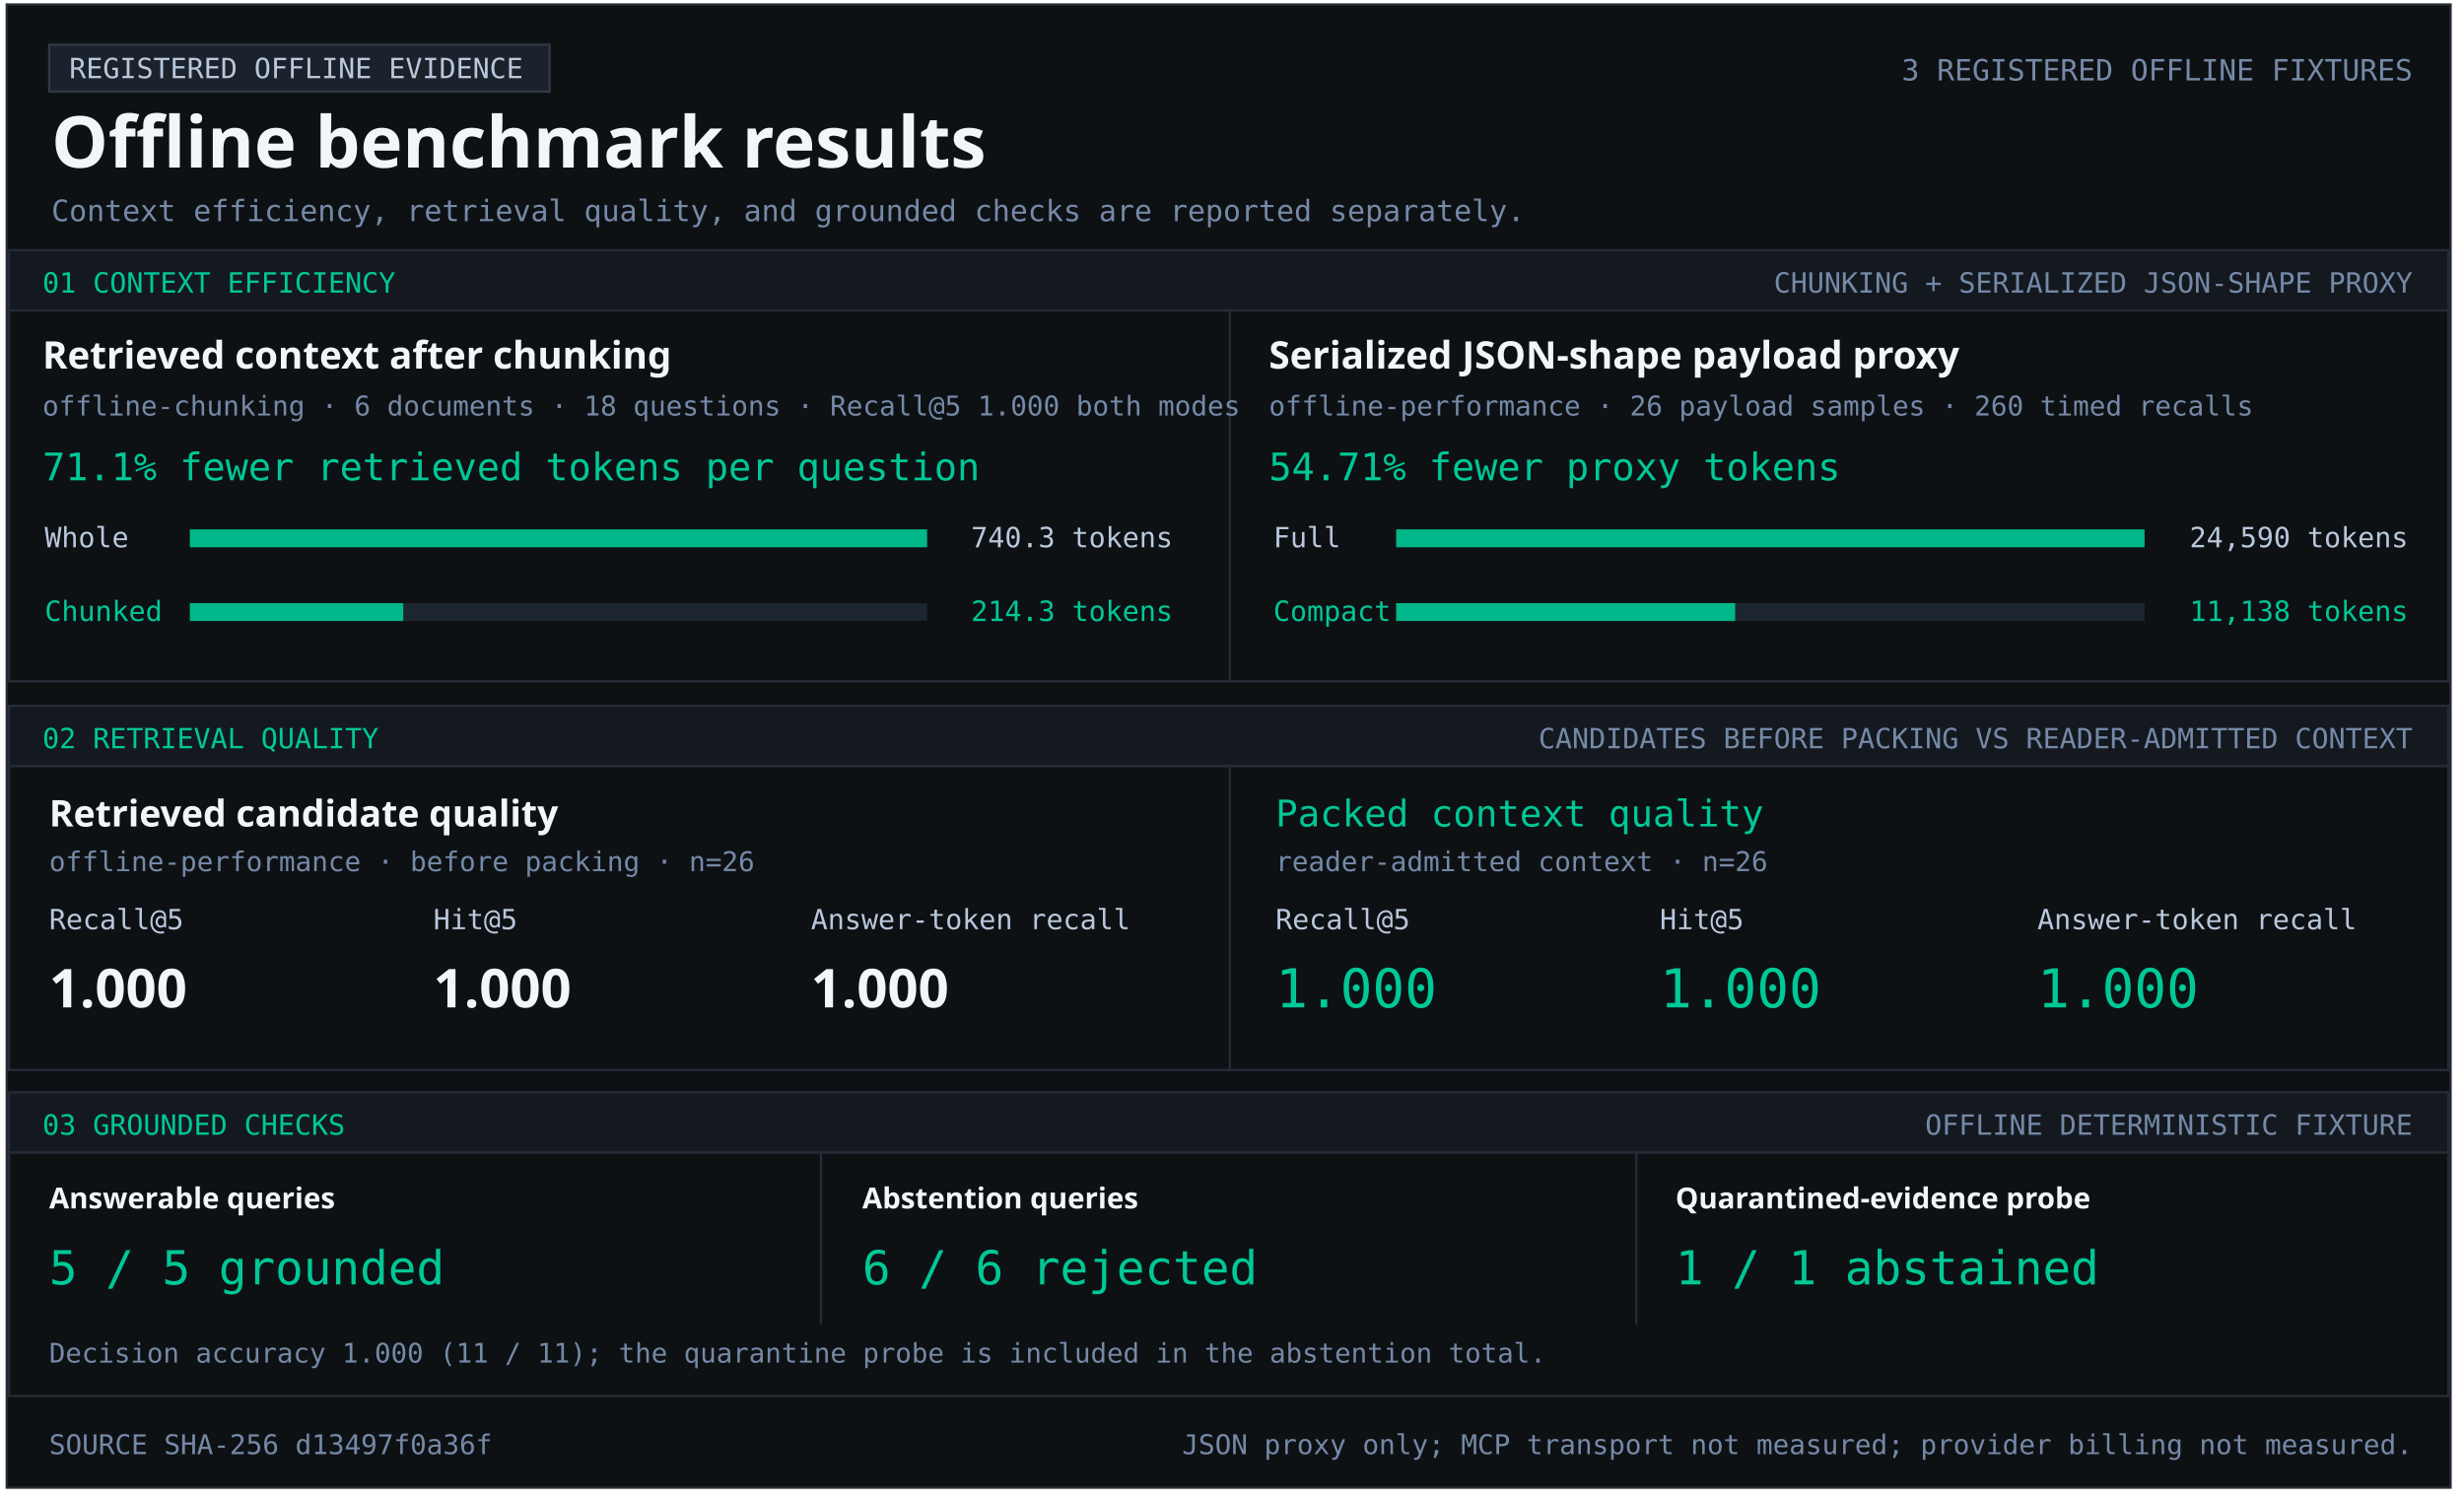
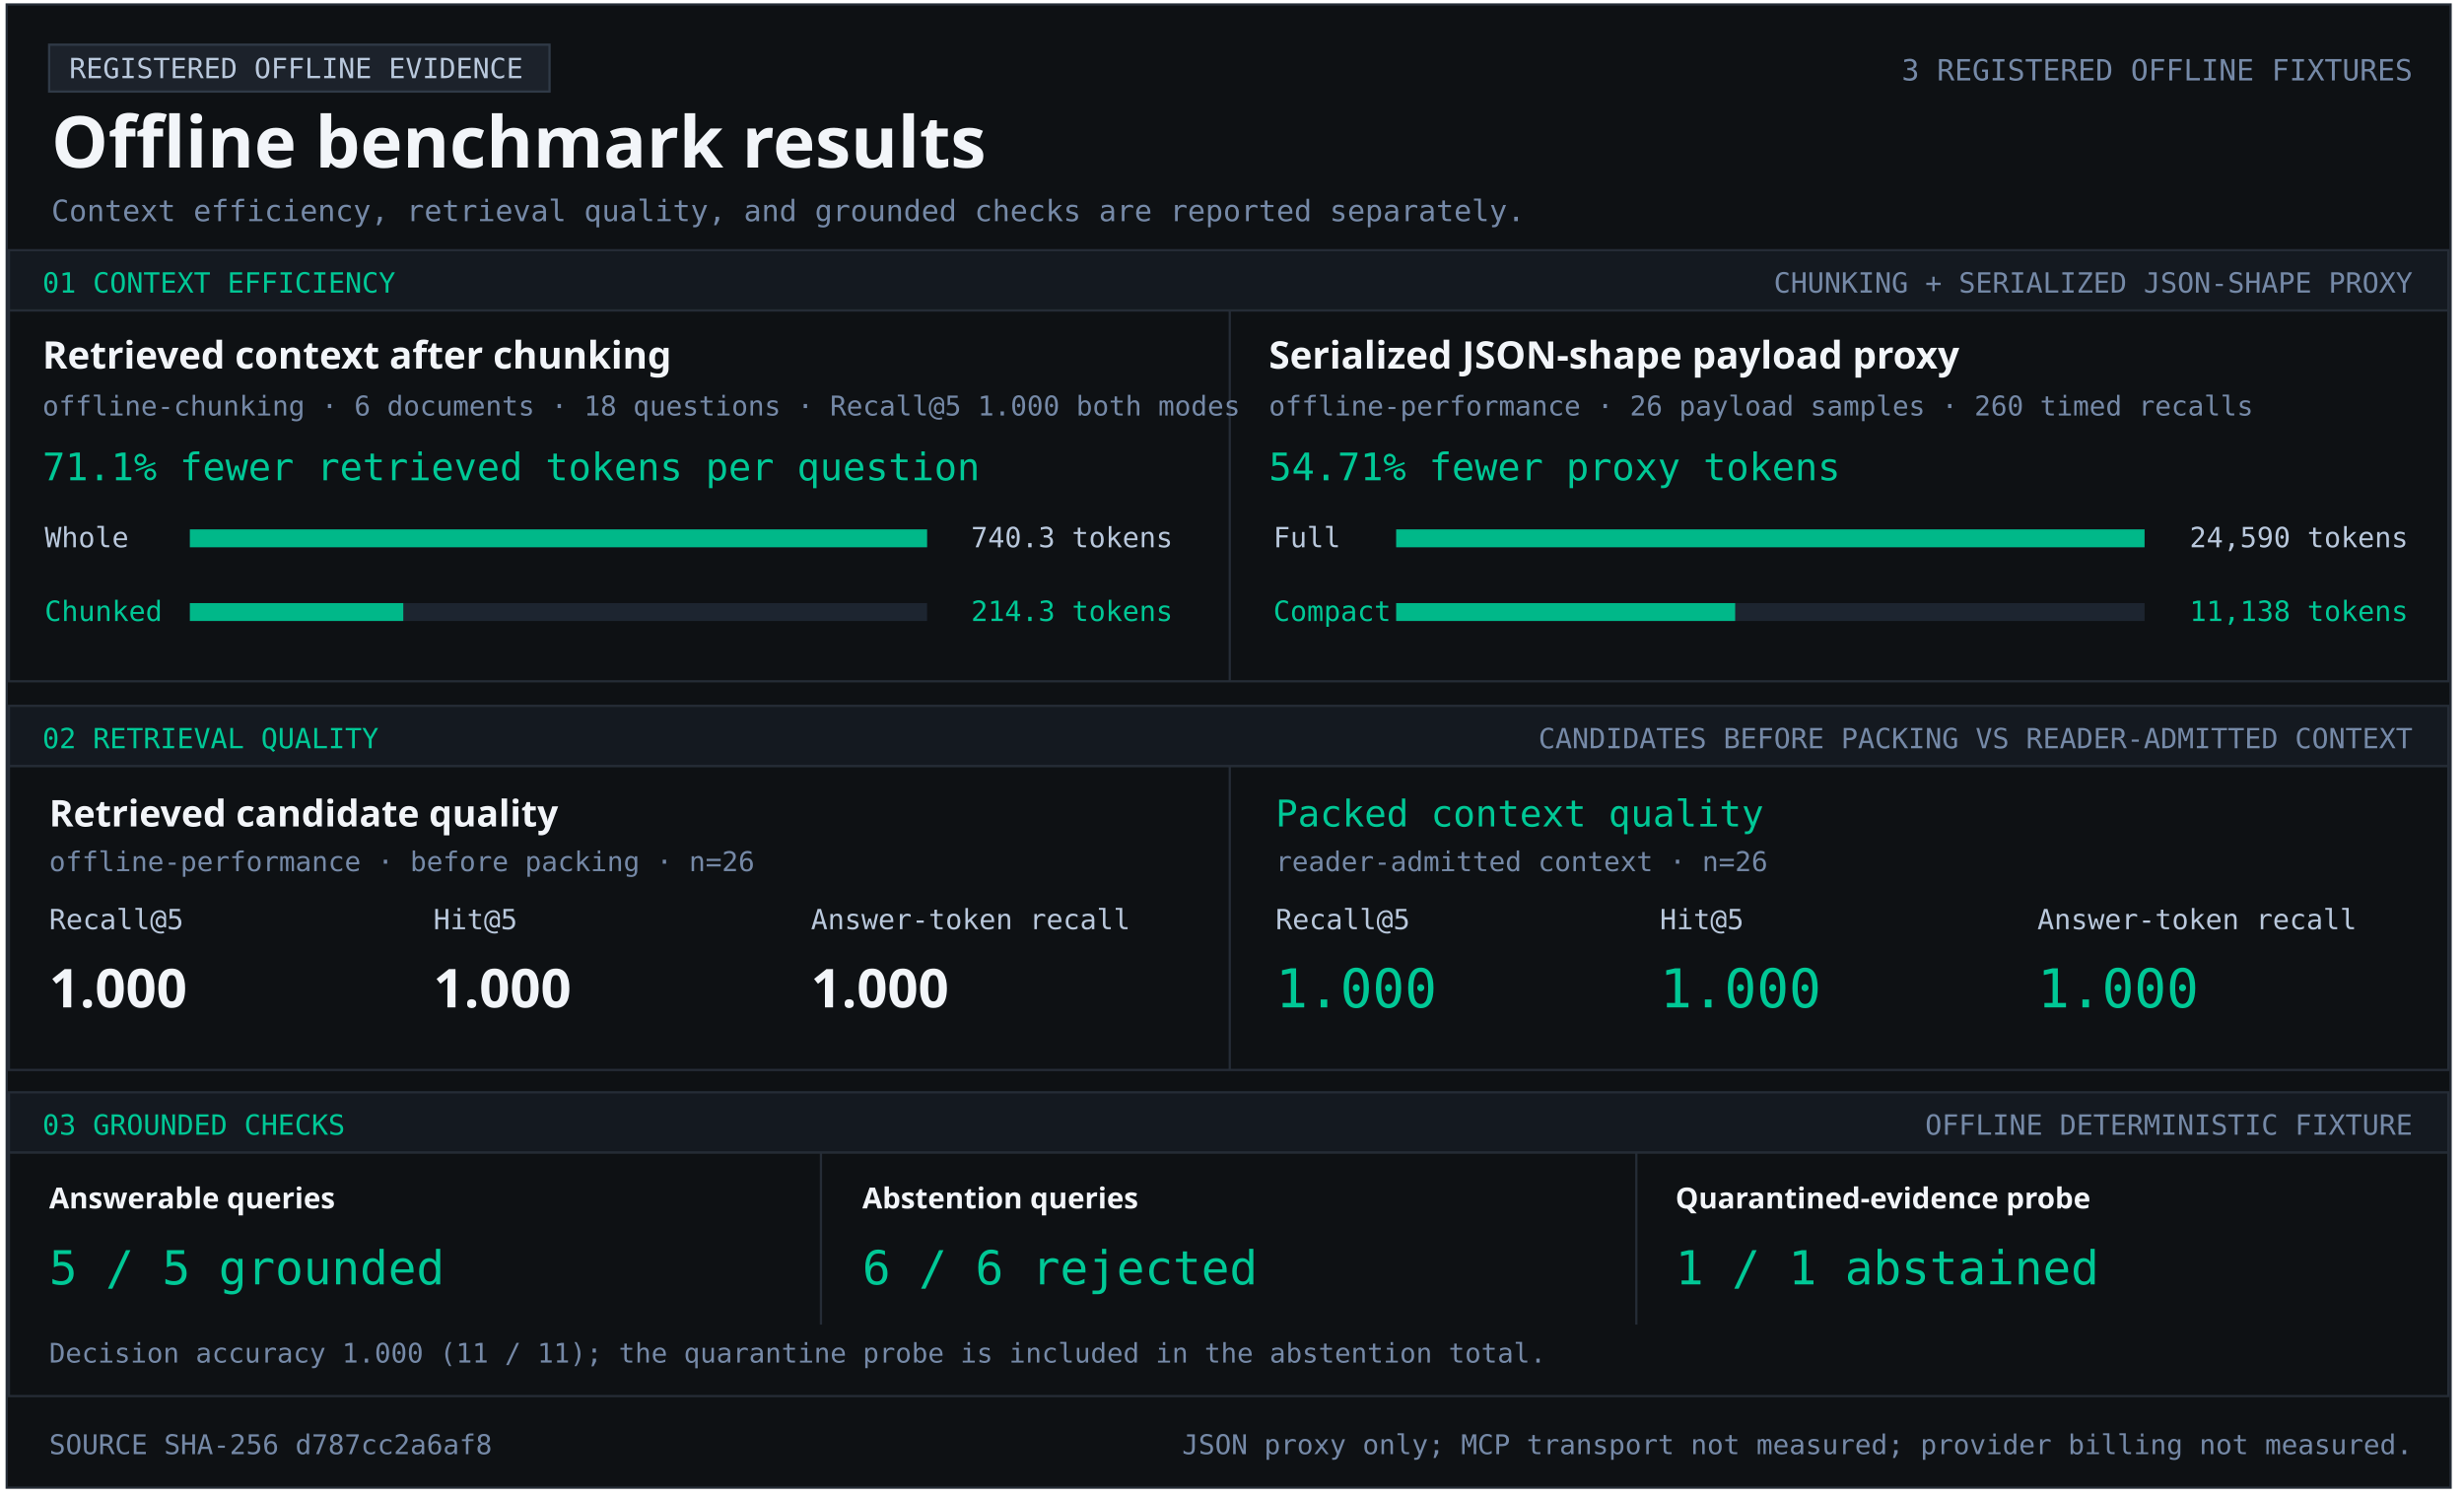
<svg xmlns="http://www.w3.org/2000/svg" width="1103" height="670" viewBox="0 0 1103 670" role="img" aria-labelledby="title desc">
  <style>text{font-family:Consolas,monospace;fill:#b9c8dc} .heading{font-family:Segoe UI,sans-serif;font-weight:700;fill:#f2f5f9} .green{fill:#00c896}.muted{fill:#7589a7}</style>
  <rect x="3" y="2" width="1094" height="664" fill="#0e1114" stroke="#252c36" />
  <rect x="22" y="20" width="224" height="21" fill="#1c222b" stroke="#303a47" />
  <text x="31" y="35" font-size="12.5" text-anchor="start">REGISTERED OFFLINE EVIDENCE</text>
  <text x="23" y="75" font-size="32" class="heading" text-anchor="start">Offline benchmark results</text>
  <text x="1080" y="36" font-size="13.1" class="muted" text-anchor="end">3 REGISTERED OFFLINE FIXTURES</text>
  <text x="23" y="99" font-size="13.2" class="muted" text-anchor="start">Context efficiency, retrieval quality, and grounded checks are reported separately.</text>
  <rect x="4" y="112" width="1092" height="27" fill="#141920" stroke="#252c36" />
  <text x="19" y="131" font-size="12.5" class="green" text-anchor="start">01  CONTEXT EFFICIENCY</text>
  <text x="1080" y="131" font-size="12.5" class="muted" text-anchor="end">CHUNKING + SERIALIZED JSON-SHAPE PROXY</text>
  <rect x="4" y="139" width="1092" height="166" fill="#0e1114" stroke="#252c36" />
  <rect x="550" y="139" width="1" height="166" fill="#252c36" />
  <text x="19" y="165" font-size="17" class="heading" text-anchor="start">Retrieved context after chunking</text>
  <text x="19" y="186" font-size="12.2" class="muted" text-anchor="start">offline-chunking · 6 documents · 18 questions · Recall@5 1.000 both modes</text>
  <text x="19" y="215" font-size="17" class="green" text-anchor="start">71.1% fewer retrieved tokens per question</text>
  <text x="20" y="245" font-size="12.5" text-anchor="start">Whole</text>
  <rect x="85" y="237" width="330" height="8" fill="#1d2530" />
  <rect x="85" y="237" width="330.00" height="8" fill="#00b889" />
  <text x="525" y="245" font-size="12.5" text-anchor="end">740.3 tokens</text>
  <text x="20" y="278" font-size="12.5" class="green" text-anchor="start">Chunked</text>
  <rect x="85" y="270" width="330" height="8" fill="#1d2530" />
  <rect x="85" y="270" width="95.53" height="8" fill="#00b889" />
  <text x="525" y="278" font-size="12.5" class="green" text-anchor="end">214.3 tokens</text>
  <text x="568" y="165" font-size="17" class="heading" text-anchor="start">Serialized JSON-shape payload proxy</text>
  <text x="568" y="186" font-size="12.2" class="muted" text-anchor="start">offline-performance · 26 payload samples · 260 timed recalls</text>
  <text x="568" y="215" font-size="17" class="green" text-anchor="start">54.71% fewer proxy tokens</text>
  <text x="570" y="245" font-size="12.5" text-anchor="start">Full</text>
  <rect x="625" y="237" width="335" height="8" fill="#1d2530" />
  <rect x="625" y="237" width="335.00" height="8" fill="#00b889" />
  <text x="1078" y="245" font-size="12.5" text-anchor="end">24,590 tokens</text>
  <text x="570" y="278" font-size="12.5" class="green" text-anchor="start">Compact</text>
  <rect x="625" y="270" width="335" height="8" fill="#1d2530" />
  <rect x="625" y="270" width="151.74" height="8" fill="#00b889" />
  <text x="1078" y="278" font-size="12.5" class="green" text-anchor="end">11,138 tokens</text>
  <rect x="4" y="316" width="1092" height="27" fill="#141920" stroke="#252c36" />
  <text x="19" y="335" font-size="12.5" class="green" text-anchor="start">02  RETRIEVAL QUALITY</text>
  <text x="1080" y="335" font-size="12.5" class="muted" text-anchor="end">CANDIDATES BEFORE PACKING VS READER-ADMITTED CONTEXT</text>
  <rect x="4" y="343" width="1092" height="136" fill="#0e1114" stroke="#252c36" />
  <rect x="550" y="343" width="1" height="136" fill="#252c36" />
  <text x="22" y="370" font-size="16.5" class="heading" text-anchor="start">Retrieved candidate quality</text>
  <text x="22" y="390" font-size="12.2" class="muted" text-anchor="start">offline-performance · before packing · n=26</text>
  <text x="22" y="416" font-size="12.5" text-anchor="start">Recall@5</text>
  <text x="194" y="416" font-size="12.5" text-anchor="start">Hit@5</text>
  <text x="363" y="416" font-size="12.5" text-anchor="start">Answer-token recall</text>
  <text x="22" y="451" font-size="24" class="heading" text-anchor="start">1.000</text>
  <text x="194" y="451" font-size="24" class="heading" text-anchor="start">1.000</text>
  <text x="363" y="451" font-size="24" class="heading" text-anchor="start">1.000</text>
  <text x="571" y="370" font-size="16.5" class="green" text-anchor="start">Packed context quality</text>
  <text x="571" y="390" font-size="12.2" class="muted" text-anchor="start">reader-admitted context · n=26</text>
  <text x="571" y="416" font-size="12.5" text-anchor="start">Recall@5</text>
  <text x="743" y="416" font-size="12.5" text-anchor="start">Hit@5</text>
  <text x="912" y="416" font-size="12.5" text-anchor="start">Answer-token recall</text>
  <text x="571" y="451" font-size="24" class="green" text-anchor="start">1.000</text>
  <text x="743" y="451" font-size="24" class="green" text-anchor="start">1.000</text>
  <text x="912" y="451" font-size="24" class="green" text-anchor="start">1.000</text>
  <rect x="4" y="489" width="1092" height="27" fill="#141920" stroke="#252c36" />
  <text x="19" y="508" font-size="12.5" class="green" text-anchor="start">03  GROUNDED CHECKS</text>
  <text x="1080" y="508" font-size="12.5" class="muted" text-anchor="end">OFFLINE DETERMINISTIC FIXTURE</text>
  <rect x="4" y="516" width="1092" height="109" fill="#0e1114" stroke="#252c36" />
  <rect x="367" y="516" width="1" height="77" fill="#252c36" />
  <rect x="732" y="516" width="1" height="77" fill="#252c36" />
  <text x="22" y="541" font-size="13" class="heading" text-anchor="start">Answerable queries</text>
  <text x="22" y="575" font-size="21" class="green" text-anchor="start">5 / 5 grounded</text>
  <text x="386" y="541" font-size="13" class="heading" text-anchor="start">Abstention queries</text>
  <text x="386" y="575" font-size="21" class="green" text-anchor="start">6 / 6 rejected</text>
  <text x="750" y="541" font-size="13" class="heading" text-anchor="start">Quarantined-evidence probe</text>
  <text x="750" y="575" font-size="21" class="green" text-anchor="start">1 / 1 abstained</text>
  <text x="22" y="610" font-size="12.1" class="muted" text-anchor="start">Decision accuracy 1.000 (11 / 11); the quarantine probe is included in the abstention total.</text>
-   <text x="22" y="651" font-size="12.2" class="muted" text-anchor="start">SOURCE SHA-256  d13497f0a36f</text>
+   <text x="22" y="651" font-size="12.2" class="muted" text-anchor="start">SOURCE SHA-256  d787cc2a6af8</text>
  <text x="1080" y="651" font-size="12.2" class="muted" text-anchor="end">JSON proxy only; MCP transport not measured; provider billing not measured.</text>
</svg>
